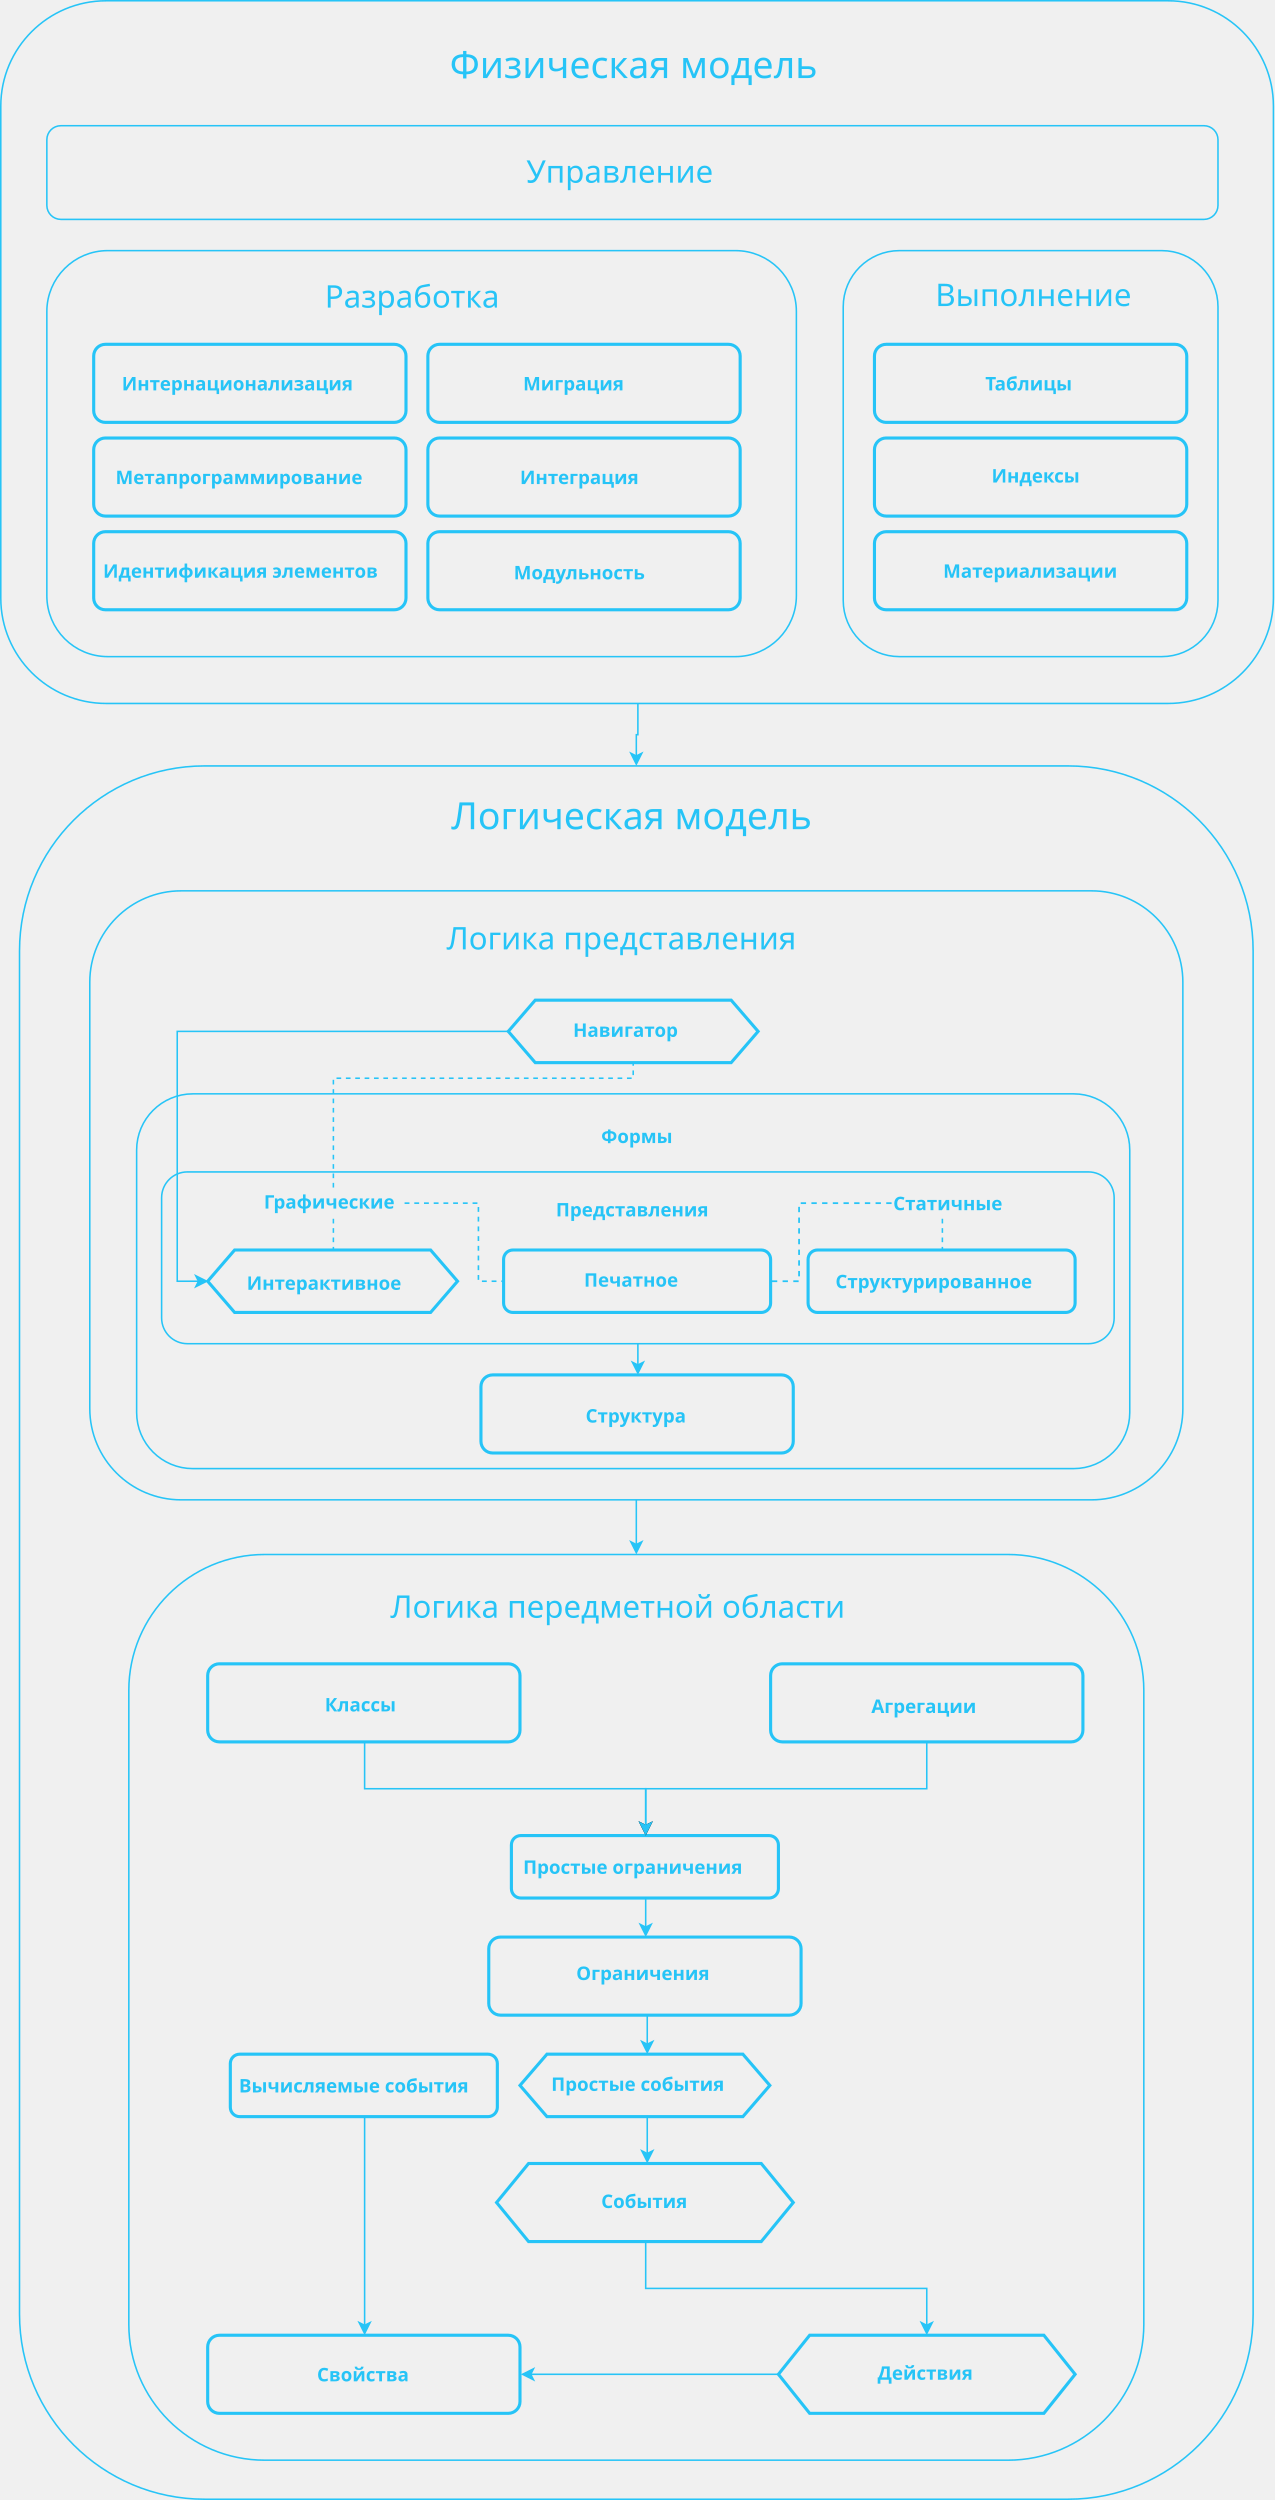
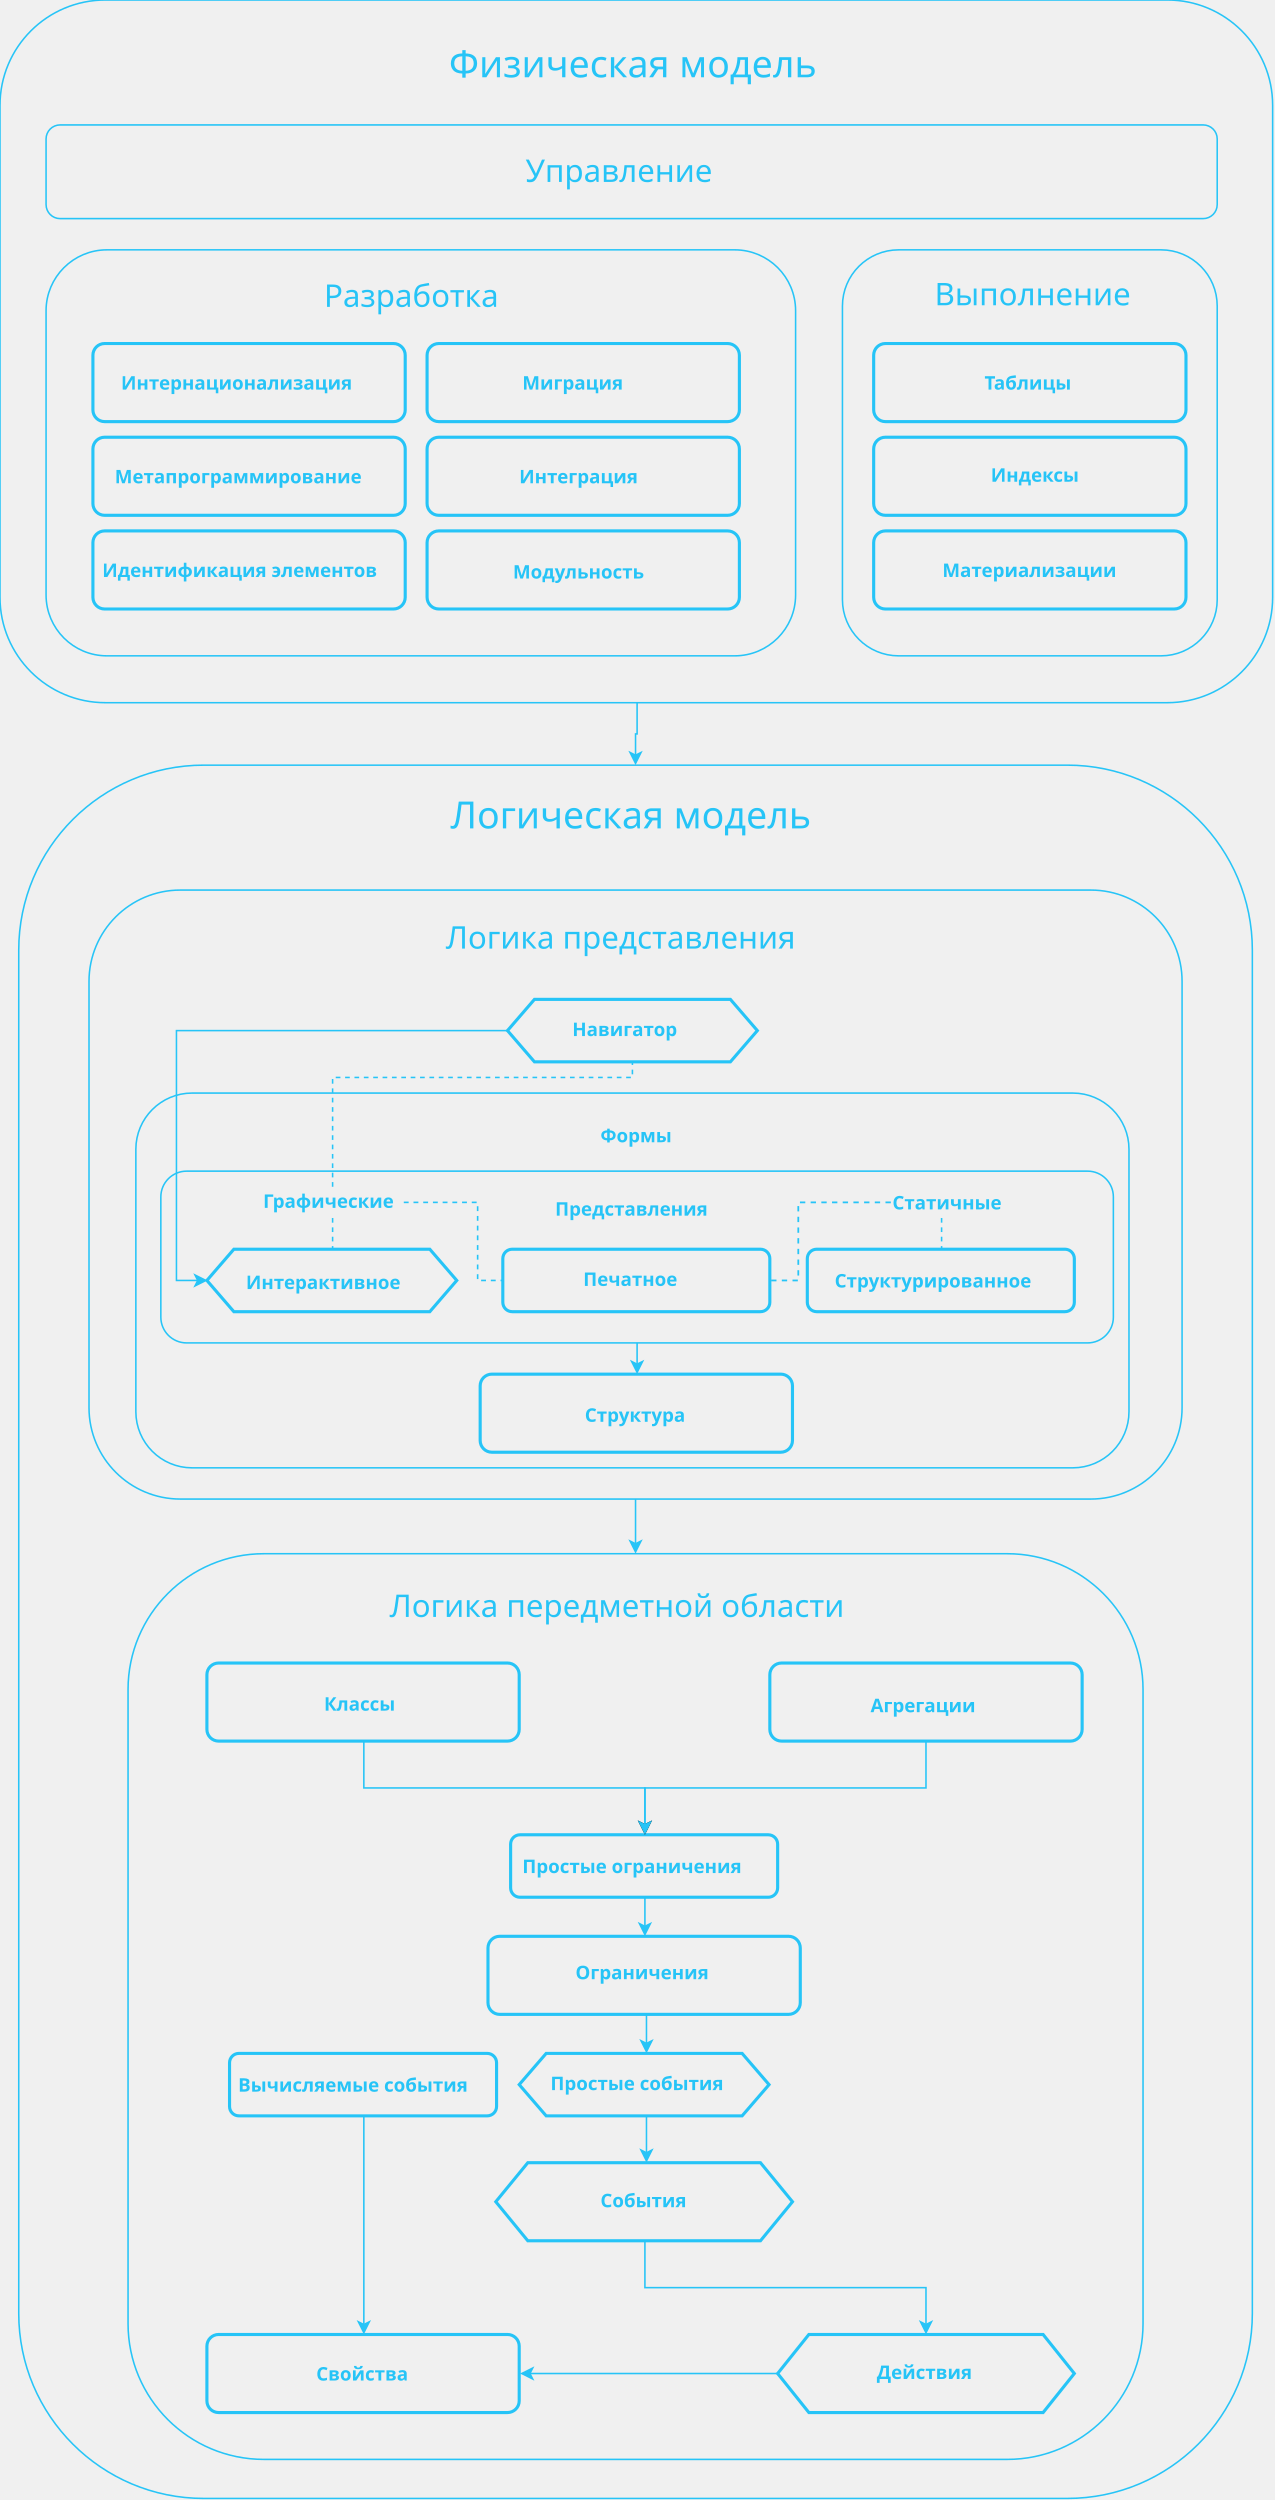
- <svg xmlns="http://www.w3.org/2000/svg" xmlns:xlink="http://www.w3.org/1999/xlink" version="1.1" width="816px" height="1601px" viewBox="-0.5 -0.5 816 1601" content="&lt;mxfile modified=&quot;2019-04-02T08:02:27.128Z&quot; host=&quot;www.draw.io&quot; agent=&quot;Mozilla/5.0 (Windows NT 6.1; Win64; x64) AppleWebKit/537.36 (KHTML, like Gecko) Chrome/73.0.368.86 Safari/537.36&quot; version=&quot;10.6.0&quot; etag=&quot;FdsoWs3k3fHUezWZNw-q&quot; type=&quot;google&quot;&gt;&lt;diagram id=&quot;5f2ae4af-fbd3-b9dc-90e3-8405dd81448f&quot; name=&quot;Page-1&quot;&gt;7V1bc6M4Fv41fkyXrlwe7Tjp2aqZqtnqqpnupy3aJg47xGQx6aT7168EAgtdMHYAOYnzQPDhJo4+fTo65yDN8PXDy+c8erz/I1vH6QyB9csML2cIUc9nWy74WQlgCL1KssmTtZDtBV+SX7EQAiF9StbxrnVikWVpkTy2hatsu41XRUsW5Xn23D7tLkvbT32MNrEm+LKKUl36d7Iu7itpgPy9/Lc42dzXT4ZeWB15iOqTxZvs7qN19iyJ8M0MX+dZVlR7Dy/XccqVV+uluu7WcrQpWB5viz4XYB8jEJLvdz4KKIjCK0qrW/yI0ifxtqKkxc/69fPsabuO+R3gDC+e75Mi/vIYrfjRZ1bhTHZfPKTi8F22LUQNYv5bL6Eo9I84L+IXSSRK/DnOHuIi/8lOEUcDT2hP4AfXv5/3leGHQnbfqogaQZFAwKa5+V5JbEfoqa/OAk1F8ZoBRvzM8uI+22TbKL3ZSxd7JYK2wuKXpPjKxZ+o+PWtPrJlJZUO8Z/fxA3+GxfFT6Hn6KnImGj/3N+z7FGvDkS6qmOXPeWr2PLGkIhWF+WbuDgAJa6LzmrN4zQqkh/txjVoDdXlPWtUk6CF6iuIdVgHkOqwJnQMVMPzVxnEgf+JtrlA1xkiBipA3hg6Q+evs8DvoTISTKYybFCZl7JHLiL+/Dy+K6Xe/554n8iUU/BOfs4fiG7X2erpgemC0Ue2/ZTu7p52fCfLN+wg74Z37P+PJH7m+5+iFT9thssj/+IFQj4CAHv727O9TfmfkWoY8O2ClFtabpczVi0BKveDcp/U+2w7L7eglHvSOayklXBZChfSDa8tN78pt40q2FtETdFURB3AUBtwjcHBO41V9pCsxP6uyLN/GnMGcfAlaXqdpVlePgbflX8ClLfRQ5Jy/PwV5+toG/HqSpMNU+5yxeojztvghaj+LYoNmydKTwDl3zAwD4EK88Z6lKkBGHA+CpuaOqDJYO4FAQwCC8qvJcCREoK4hinbv66hWZ3DJLCGaXn0AtBT+y6I4Fkh1GT4T4ZQiCHweT/dAVEq8SMot7elBEgAxpIESAx7LdExaDHs/sylROX0AuzhmBdSl7j2nBoYYRAQgsJOC0Pu+KkJxro9cQHnYKzrFp2+S3RiEoYeGz4eg84Gl0sTOhtiXUrEupCO+hdMj0+4oUtEBy4RHYSEegdM3eBCsRNTrFM8hk4ZllJWmrAbkMDCsMExHFpuL6A9FbTkzPwF9cPdOQx8/5BZoDjH5pJ7YHGB4oBQdGuiQlMkYFooWizUuTx8h22erLjxAsWBoei0K4em+MpkSCQ4hIBahvJz2efka14oKDlQUStY0AecrLqKNh7b1b7NtrGCNSHS8MQrP1lF6VwceEjW6zIebWoA7Ri1BbJyRHmoEQ1WYWcgwCbq34pRjQI7pzEqToChzTOKBMUJb2gz/F5IfTSV9o/xbn401EFCwGHYQUymgh3VquQ1aSUDJI/YU1Os6u9MI8HiDTvTSOrcsOHSSMSlf2YJK+y++hGlSvUHiLbvUr2NuFCp2qYkJ9a2yU+tVL/r3IGwThWo9eNRrX141GQNBKM0EH/QBmIFd+/m0dHErNrvxD6GU2Hf09ziGPQDv34zAkLlVmrmSPXS2q3meR79lE575CfsuoutPElQir1spPsKtlOVYriG7dQhyq0HCi02K5RioJXdELZD/FKE9P0OogbgxUA1HBjkdWqccKBkcnqqVLldz3kuNFdUGu12XP9GgwG2uKxhx6+iumqmrI6caAj0IcO6IR0kQ0nlxs5IyF7LmVijuVCpy96MiUGgA6gfZw5BUU02+htIYD4NYMhhRwoDOl1NOvXVYYqDkNrGqrYMnaXksvNNI1Z7PK6Sfc8vPZIWhPO0Lgk6DWjUPVBnl3Q66Yxqo3dTC+7Rdw3PP6dXhFNvFoEepMSWD6Uk9CnZpnXiNOrO+HsFn1zYQ1CFr3AHILo5C32ocwcZhTvIu7dPennC+hrAE5CI02zh0s4gtqSKhiya9h/UVNKktd+2v8FQyKU5+aYO3jQ3RBej5PRhcmizjN2wijcNq4xqmkwxoGlXGurpFO81NkJ0wrGRKdf2XVigQR8LFE8EGBAqbhEw5fjXqbMVAQw9ZOuX5lJkFkjG7SVjanD3a4hdel9R+N7N1ToOODHjnP6RsdNsynLMawvChEAbxjbfAH3ALN9VlqbR4y75Xkp4GTY8ONEqz1jZbliJDbplkTom4jBuiGXISuiqhbzyrnZlbbLHAogeXyp0m3AupwrbwozHOGcYaB/57n38Em144RePcZ4wvXOc1dI/axHHWu82AdQ2IWNQbx8mPOotZ5NH64TViJo+daBBWBpWpXXG/BBQ5GFIfTYi9rEXkMEag9c240wRTWiaZWec1mByH0/bGmxJyGO6Ci4gFyBv4I044P2BQA49NeVrPyJ1A3OnzvnKr2abDqW/c35k/9mlUYzbKPRsFqOjzpR/PYqjDjufPIX4x1lCrAo6LKFFO3wF1PmDkD67BZW+ttJnw1hKNwzb4TH5qxigWV39xhIfLhEcBO2BQGCA/3SfH2BTrEWpIueZwaDNGITouQa+aeik5UwNo7I3kUytfGvg6yrz6hdpgWwckh00mfqY6SgNjfo0n5e1Urp9WX2851i49CYItyieTJVSRnSeY5Pz/NxaDW1Ts4cMrQYaiGacqV9rXDiaNYv6GPC5hb3ogau+2u5ybqTuknX8PcrtY9bGcgfSpG9zSd7OrHm/TschTGbt0yHf6SfbxKm/u4Slj+3DyMZ8lWey0E3Z9zwJ2xCgqw2GmgoNBsR02RTEqbu6nGeNYsuUFUfTXZ+JAi9I7e9LVowax0h16kquyNEWDOyecg20Qds4Dk6lzosjbTaiI01PSzDifjI3GsFDjvD2A7GZ9nnYuMkHpM/iA3UjP4PkA+LcfenZbDF5lkaZULBml90IGrrQimtaYXYfbrEKNXzXMyGrOM0EF/Pr2mYwNbrQFR+4jH55av7jPxc5fz/5sF+YKZ4YQ7aMMXA6ipOcOJ3muYwR2T5qek245wNjdeCYDsTtfBZiWDTKvFLMKHCdaOqSdbS7b4aU/TPUm5kBRJ0zyW3C3+4VfnYS9jHbzuc7STLsql4dsym8uUoCQ1dSeenRs79gqgyviLLY3cELQqBAZOC5X4jT8IBwiuHXxAeUYYD8Ve2ynffzpjqdQS0hArSBvmFNLWjy/o/SudQhhWE7l3pfmgWmwwVwRpxG0RviNHgsp2kXjM1pdQB22kSBFp5c4oScB06AMvqi3gGcIIq7LhgBJ07d7HvHAE7WVzNEGTAQDW/5HtNcOSFhJeN9l9gjzVHY7KHm6P6KvWxhuMuy2Quau+yfS5qjN4ayXDeyxdWGL56crCyjSn39CqL10FRKxZ1LI88P3VsDeGa9tSnlWyVYjfCkWmlT40mZU9PRZ1+3/DRzuKk5eMGpM7iFgXIj1dc6YtoWdR9fsE0wSVqxg6U02cbbIiAX/lRqyrmfzJ9KnftTbckcZn9qR58HpEV4m/T5Zr3Txodar3f6PpDZZ4n3Y8AJ1QkqsWklCC+cCp5O180r4WlbCEJeEdq/wHMaeKJQgedVY8DJ+KzHrkPjM82+/Y6+XuH889/Zxv/3X/+Jf/2aaDF4TUsGXVoVpy8Gf2XIW/VNFtgQi8Eb1eZ2sQ1AKSWe5RPIOdYidQcjcm9wuNU7Ivcq7PGPClXwmQZiA623wX7mGa/RvdnNx9d/ZOuYn/F/&lt;/diagram&gt;&lt;/mxfile&gt;" style="background-color: ;" id="svg334">
+ <svg xmlns="http://www.w3.org/2000/svg" xmlns:xlink="http://www.w3.org/1999/xlink" version="1.1" viewBox="0 0 816 1601" content="&lt;mxfile modified=&quot;2019-04-02T08:02:27.128Z&quot; host=&quot;www.draw.io&quot; agent=&quot;Mozilla/5.0 (Windows NT 6.1; Win64; x64) AppleWebKit/537.36 (KHTML, like Gecko) Chrome/73.0.368.86 Safari/537.36&quot; version=&quot;10.6.0&quot; etag=&quot;FdsoWs3k3fHUezWZNw-q&quot; type=&quot;google&quot;&gt;&lt;diagram id=&quot;5f2ae4af-fbd3-b9dc-90e3-8405dd81448f&quot; name=&quot;Page-1&quot;&gt;7V1bc6M4Fv41fkyXrlwe7Tjp2aqZqtnqqpnupy3aJg47xGQx6aT7168EAgtdMHYAOYnzQPDhJo4+fTo65yDN8PXDy+c8erz/I1vH6QyB9csML2cIUc9nWy74WQlgCL1KssmTtZDtBV+SX7EQAiF9StbxrnVikWVpkTy2hatsu41XRUsW5Xn23D7tLkvbT32MNrEm+LKKUl36d7Iu7itpgPy9/Lc42dzXT4ZeWB15iOqTxZvs7qN19iyJ8M0MX+dZVlR7Dy/XccqVV+uluu7WcrQpWB5viz4XYB8jEJLvdz4KKIjCK0qrW/yI0ifxtqKkxc/69fPsabuO+R3gDC+e75Mi/vIYrfjRZ1bhTHZfPKTi8F22LUQNYv5bL6Eo9I84L+IXSSRK/DnOHuIi/8lOEUcDT2hP4AfXv5/3leGHQnbfqogaQZFAwKa5+V5JbEfoqa/OAk1F8ZoBRvzM8uI+22TbKL3ZSxd7JYK2wuKXpPjKxZ+o+PWtPrJlJZUO8Z/fxA3+GxfFT6Hn6KnImGj/3N+z7FGvDkS6qmOXPeWr2PLGkIhWF+WbuDgAJa6LzmrN4zQqkh/txjVoDdXlPWtUk6CF6iuIdVgHkOqwJnQMVMPzVxnEgf+JtrlA1xkiBipA3hg6Q+evs8DvoTISTKYybFCZl7JHLiL+/Dy+K6Xe/554n8iUU/BOfs4fiG7X2erpgemC0Ue2/ZTu7p52fCfLN+wg74Z37P+PJH7m+5+iFT9thssj/+IFQj4CAHv727O9TfmfkWoY8O2ClFtabpczVi0BKveDcp/U+2w7L7eglHvSOayklXBZChfSDa8tN78pt40q2FtETdFURB3AUBtwjcHBO41V9pCsxP6uyLN/GnMGcfAlaXqdpVlePgbflX8ClLfRQ5Jy/PwV5+toG/HqSpMNU+5yxeojztvghaj+LYoNmydKTwDl3zAwD4EK88Z6lKkBGHA+CpuaOqDJYO4FAQwCC8qvJcCREoK4hinbv66hWZ3DJLCGaXn0AtBT+y6I4Fkh1GT4T4ZQiCHweT/dAVEq8SMot7elBEgAxpIESAx7LdExaDHs/sylROX0AuzhmBdSl7j2nBoYYRAQgsJOC0Pu+KkJxro9cQHnYKzrFp2+S3RiEoYeGz4eg84Gl0sTOhtiXUrEupCO+hdMj0+4oUtEBy4RHYSEegdM3eBCsRNTrFM8hk4ZllJWmrAbkMDCsMExHFpuL6A9FbTkzPwF9cPdOQx8/5BZoDjH5pJ7YHGB4oBQdGuiQlMkYFooWizUuTx8h22erLjxAsWBoei0K4em+MpkSCQ4hIBahvJz2efka14oKDlQUStY0AecrLqKNh7b1b7NtrGCNSHS8MQrP1lF6VwceEjW6zIebWoA7Ri1BbJyRHmoEQ1WYWcgwCbq34pRjQI7pzEqToChzTOKBMUJb2gz/F5IfTSV9o/xbn401EFCwGHYQUymgh3VquQ1aSUDJI/YU1Os6u9MI8HiDTvTSOrcsOHSSMSlf2YJK+y++hGlSvUHiLbvUr2NuFCp2qYkJ9a2yU+tVL/r3IGwThWo9eNRrX141GQNBKM0EH/QBmIFd+/m0dHErNrvxD6GU2Hf09ziGPQDv34zAkLlVmrmSPXS2q3meR79lE575CfsuoutPElQir1spPsKtlOVYriG7dQhyq0HCi02K5RioJXdELZD/FKE9P0OogbgxUA1HBjkdWqccKBkcnqqVLldz3kuNFdUGu12XP9GgwG2uKxhx6+iumqmrI6caAj0IcO6IR0kQ0nlxs5IyF7LmVijuVCpy96MiUGgA6gfZw5BUU02+htIYD4NYMhhRwoDOl1NOvXVYYqDkNrGqrYMnaXksvNNI1Z7PK6Sfc8vPZIWhPO0Lgk6DWjUPVBnl3Q66Yxqo3dTC+7Rdw3PP6dXhFNvFoEepMSWD6Uk9CnZpnXiNOrO+HsFn1zYQ1CFr3AHILo5C32ocwcZhTvIu7dPennC+hrAE5CI02zh0s4gtqSKhiya9h/UVNKktd+2v8FQyKU5+aYO3jQ3RBej5PRhcmizjN2wijcNq4xqmkwxoGlXGurpFO81NkJ0wrGRKdf2XVigQR8LFE8EGBAqbhEw5fjXqbMVAQw9ZOuX5lJkFkjG7SVjanD3a4hdel9R+N7N1ToOODHjnP6RsdNsynLMawvChEAbxjbfAH3ALN9VlqbR4y75Xkp4GTY8ONEqz1jZbliJDbplkTom4jBuiGXISuiqhbzyrnZlbbLHAogeXyp0m3AupwrbwozHOGcYaB/57n38Em144RePcZ4wvXOc1dI/axHHWu82AdQ2IWNQbx8mPOotZ5NH64TViJo+daBBWBpWpXXG/BBQ5GFIfTYi9rEXkMEag9c240wRTWiaZWec1mByH0/bGmxJyGO6Ci4gFyBv4I044P2BQA49NeVrPyJ1A3OnzvnKr2abDqW/c35k/9mlUYzbKPRsFqOjzpR/PYqjDjufPIX4x1lCrAo6LKFFO3wF1PmDkD67BZW+ttJnw1hKNwzb4TH5qxigWV39xhIfLhEcBO2BQGCA/3SfH2BTrEWpIueZwaDNGITouQa+aeik5UwNo7I3kUytfGvg6yrz6hdpgWwckh00mfqY6SgNjfo0n5e1Urp9WX2851i49CYItyieTJVSRnSeY5Pz/NxaDW1Ts4cMrQYaiGacqV9rXDiaNYv6GPC5hb3ogau+2u5ybqTuknX8PcrtY9bGcgfSpG9zSd7OrHm/TschTGbt0yHf6SfbxKm/u4Slj+3DyMZ8lWey0E3Z9zwJ2xCgqw2GmgoNBsR02RTEqbu6nGeNYsuUFUfTXZ+JAi9I7e9LVowax0h16kquyNEWDOyecg20Qds4Dk6lzosjbTaiI01PSzDifjI3GsFDjvD2A7GZ9nnYuMkHpM/iA3UjP4PkA+LcfenZbDF5lkaZULBml90IGrrQimtaYXYfbrEKNXzXMyGrOM0EF/Pr2mYwNbrQFR+4jH55av7jPxc5fz/5sF+YKZ4YQ7aMMXA6ipOcOJ3muYwR2T5qek245wNjdeCYDsTtfBZiWDTKvFLMKHCdaOqSdbS7b4aU/TPUm5kBRJ0zyW3C3+4VfnYS9jHbzuc7STLsql4dsym8uUoCQ1dSeenRs79gqgyviLLY3cELQqBAZOC5X4jT8IBwiuHXxAeUYYD8Ve2ynffzpjqdQS0hArSBvmFNLWjy/o/SudQhhWE7l3pfmgWmwwVwRpxG0RviNHgsp2kXjM1pdQB22kSBFp5c4oScB06AMvqi3gGcIIq7LhgBJ07d7HvHAE7WVzNEGTAQDW/5HtNcOSFhJeN9l9gjzVHY7KHm6P6KvWxhuMuy2Quau+yfS5qjN4ayXDeyxdWGL56crCyjSn39CqL10FRKxZ1LI88P3VsDeGa9tSnlWyVYjfCkWmlT40mZU9PRZ1+3/DRzuKk5eMGpM7iFgXIj1dc6YtoWdR9fsE0wSVqxg6U02cbbIiAX/lRqyrmfzJ9KnftTbckcZn9qR58HpEV4m/T5Zr3Txodar3f6PpDZZ4n3Y8AJ1QkqsWklCC+cCp5O180r4WlbCEJeEdq/wHMaeKJQgedVY8DJ+KzHrkPjM82+/Y6+XuH889/Zxv/3X/+Jf/2aaDF4TUsGXVoVpy8Gf2XIW/VNFtgQi8Eb1eZ2sQ1AKSWe5RPIOdYidQcjcm9wuNU7Ivcq7PGPClXwmQZiA623wX7mGa/RvdnNx9d/ZOuYn/F/&lt;/diagram&gt;&lt;/mxfile&gt;" style="background-color: ;" id="svg334">
  <style type="text/css" id="style2">
    a {
      text-decoration:none;
    }
  </style>
  <defs id="defs4" />
  <g id="g332">
    <rect x="12" y="490" width="790" height="1110" rx="118.5" ry="118.5" fill="#ffffff" stroke="#000000" pointer-events="none" id="rect6" style="stroke:#26c4f7;stroke-opacity:1;fill:none" />
    <path d="m 408,450 v 20 h -1 v 13.63" fill="none" stroke="#000000" stroke-miterlimit="10" pointer-events="none" id="path8" style="stroke:#26c4f7;stroke-opacity:1" />
    <path d="m 407,488.88 -3.5,-7 3.5,1.75 3.5,-1.75 z" fill="#000000" stroke="#000000" stroke-miterlimit="10" pointer-events="none" id="path10" style="stroke:#26c4f7;stroke-opacity:1;fill:#26c4f7;fill-opacity:1" />
    <rect x="0" y="0" width="815" height="450" rx="67.5" ry="67.5" fill="#ffffff" stroke="#000000" pointer-events="none" id="rect12" style="stroke:#26c4f7;stroke-opacity:1;fill:#ffffff;fill-opacity:0" />
    <rect x="539.5" y="160" width="240" height="260" rx="36" ry="36" fill="#ffffff" stroke="#000000" pointer-events="none" id="rect14" style="stroke:#26c4f7;stroke-opacity:1;fill:#ffffff;fill-opacity:0" />
    <rect x="29.5" y="160" width="480" height="260" rx="39" ry="39" fill="#ffffff" stroke="#000000" pointer-events="none" id="rect16" style="stroke:#26c4f7;stroke-opacity:1;fill:none" />
    <rect x="59.5" y="340" width="200" height="50" rx="7.5" ry="7.5" fill="#ffffff" stroke="#000000" stroke-width="2" pointer-events="none" id="rect18" style="stroke:#26c4f7;stroke-opacity:1;fill:none" />
    <rect x="273.5" y="340" width="200" height="50" rx="7.5" ry="7.5" fill="#ffffff" stroke="#000000" stroke-width="2" pointer-events="none" id="rect26" style="fill:none;stroke:#26c4f7;stroke-opacity:1" />
    <rect x="59.5" y="280" width="200" height="50" rx="7.5" ry="7.5" fill="#ffffff" stroke="#000000" stroke-width="2" pointer-events="none" id="rect34" style="stroke:#26c4f7;stroke-opacity:1;fill:none" />
    <rect x="273.5" y="280" width="200" height="50" rx="7.5" ry="7.5" fill="#ffffff" stroke="#000000" stroke-width="2" pointer-events="none" id="rect42" style="fill:none;stroke:#26c4f7;stroke-opacity:1" />
    <rect x="59.5" y="220" width="200" height="50" rx="7.5" ry="7.5" fill="#ffffff" stroke="#000000" stroke-width="2" pointer-events="none" id="rect50" style="fill:none;stroke:#26c4f7;stroke-opacity:1" />
    <rect x="273.5" y="220" width="200" height="50" rx="7.5" ry="7.5" fill="#ffffff" stroke="#000000" stroke-width="2" pointer-events="none" id="rect58" style="stroke:#26c4f7;stroke-opacity:1;fill:none" />
    <rect x="559.5" y="340" width="200" height="50" rx="7.5" ry="7.5" fill="#ffffff" stroke="#000000" stroke-width="2" pointer-events="none" id="rect66" style="stroke:#26c4f7;stroke-opacity:1;fill:none" />
    <rect x="559.5" y="280" width="200" height="50" rx="7.5" ry="7.5" fill="#ffffff" stroke="#000000" stroke-width="2" pointer-events="none" id="rect74" style="stroke:#26c4f7;stroke-opacity:1;fill:none" />
    <rect x="559.5" y="220" width="200" height="50" rx="7.5" ry="7.5" fill="#ffffff" stroke="#000000" stroke-width="2" pointer-events="none" id="rect82" style="stroke:#26c4f7;stroke-opacity:1;fill:none" />
    <path d="m 407,960 v 28.63" fill="none" stroke="#000000" stroke-miterlimit="10" pointer-events="none" id="path102" style="stroke:#26c4f7;stroke-opacity:1" />
    <path d="m 407,993.88 -3.5,-7 3.5,1.75 3.5,-1.75 z" fill="#000000" stroke="#000000" stroke-miterlimit="10" pointer-events="none" id="path104" style="stroke:#26c4f7;stroke-opacity:1;fill:#26c4f7;fill-opacity:1" />
    <rect x="82" y="995" width="650" height="580" rx="87" ry="87" fill="#ffffff" stroke="#000000" pointer-events="none" id="rect106" style="fill:none;stroke:#26c4f7;stroke-opacity:1" />
    <path d="m 414,1435 h -1 v 30 h 180 v 23.63" fill="none" stroke="#000000" stroke-miterlimit="10" pointer-events="none" id="path108" style="stroke:#26c4f7;stroke-opacity:1" />
    <path d="m 593,1493.88 -3.5,-7 3.5,1.75 3.5,-1.75 z" fill="#000000" stroke="#000000" stroke-miterlimit="10" pointer-events="none" id="path110" style="stroke:#26c4f7;stroke-opacity:1;fill:#26c4f7;fill-opacity:1" />
    <rect x="132.5" y="1495" width="200" height="50" rx="7.5" ry="7.5" fill="#ffffff" stroke="#000000" stroke-width="2" pointer-events="none" id="rect112" style="fill:none;stroke:#26c4f7;stroke-opacity:1" />
    <path d="M 498,1520 H 339.37" fill="none" stroke="#000000" stroke-miterlimit="10" pointer-events="none" id="path120" style="stroke:#26c4f7;stroke-opacity:1" />
    <path d="m 334.12,1520 7,-3.5 -1.75,3.5 1.75,3.5 z" fill="#000000" stroke="#000000" stroke-miterlimit="10" pointer-events="none" id="path122" style="fill:#26c4f7;fill-opacity:1;stroke:#26c4f7;stroke-opacity:1" />
    <path d="m 413,1290 h 1 v 18.63" fill="none" stroke="#000000" stroke-miterlimit="10" pointer-events="none" id="path124" style="stroke:#26c4f7;stroke-opacity:1" />
    <path d="m 414,1313.88 -3.5,-7 3.5,1.75 3.5,-1.75 z" fill="#000000" stroke="#000000" stroke-miterlimit="10" pointer-events="none" id="path126" style="stroke:#26c4f7;stroke-opacity:1;fill:#26c4f7;fill-opacity:1" />
    <rect x="312.5" y="1240" width="200" height="50" rx="7.5" ry="7.5" fill="#ffffff" stroke="#000000" stroke-width="2" pointer-events="none" id="rect128" style="fill:none;stroke:#26c4f7;stroke-opacity:1" />
    <path d="m 413,1215 v 20 -1.37" fill="none" stroke="#000000" stroke-miterlimit="10" pointer-events="none" id="path136" style="stroke:#26c4f7;stroke-opacity:1" />
    <path d="m 413,1238.88 -3.5,-7 3.5,1.75 3.5,-1.75 z" fill="#000000" stroke="#000000" stroke-miterlimit="10" pointer-events="none" id="path138" style="fill:#26c4f7;fill-opacity:1;stroke:#26c4f7;stroke-opacity:1" />
    <rect x="327" y="1175" width="171" height="40" rx="6" ry="6" fill="#ffffff" stroke="#000000" stroke-width="2" pointer-events="none" id="rect140" style="stroke:#26c4f7;stroke-opacity:1;fill:none" />
    <path d="m 233,1355 v 133.63" fill="none" stroke="#000000" stroke-miterlimit="10" pointer-events="none" id="path148" style="stroke:#26c4f7;stroke-opacity:1" />
    <path d="m 233,1493.88 -3.5,-7 3.5,1.75 3.5,-1.75 z" fill="#000000" stroke="#000000" stroke-miterlimit="10" pointer-events="none" id="path150" style="stroke:#26c4f7;stroke-opacity:1;fill:#26c4f7;fill-opacity:1" />
    <rect x="147" y="1315" width="171" height="40" rx="6" ry="6" fill="#ffffff" stroke="#000000" stroke-width="2" pointer-events="none" id="rect152" style="fill:none;stroke:#26c4f7;stroke-opacity:1" />
    <path d="m 413,1355 h 1 v 23.63" fill="none" stroke="#000000" stroke-miterlimit="10" pointer-events="none" id="path160" style="fill:none;fill-opacity:1;stroke:#26c4f7;stroke-opacity:1" />
    <path d="m 414,1383.88 -3.5,-7 3.5,1.75 3.5,-1.75 z" fill="#000000" stroke="#000000" stroke-miterlimit="10" pointer-events="none" id="path162" style="stroke:#26c4f7;stroke-opacity:1;fill:#26c4f7;fill-opacity:1" />
    <path d="m 233,1115 v 30 h 180 v 23.63" fill="none" stroke="#000000" stroke-miterlimit="10" pointer-events="none" id="path164" style="stroke:#26c4f7;stroke-opacity:1" />
    <path d="m 413,1173.88 -3.5,-7 3.5,1.75 3.5,-1.75 z" fill="#000000" stroke="#000000" stroke-miterlimit="10" pointer-events="none" id="path166" />
    <rect x="132.5" y="1065" width="200" height="50" rx="7.5" ry="7.5" fill="#ffffff" stroke="#000000" stroke-width="2" pointer-events="none" id="rect168" style="stroke:#26c4f7;stroke-opacity:1;fill:none" />
    <path d="m 593,1115 v 30 H 413 v 23.63" fill="none" stroke="#000000" stroke-miterlimit="10" pointer-events="none" id="path176" style="stroke:#26c4f7;stroke-opacity:1" />
    <path d="m 413,1173.88 -3.5,-7 3.5,1.75 3.5,-1.75 z" fill="#000000" stroke="#000000" stroke-miterlimit="10" pointer-events="none" id="path178" style="stroke:#26c4f7;stroke-opacity:1;fill:#26c4f7;fill-opacity:1" />
    <rect x="493" y="1065" width="200" height="50" rx="7.5" ry="7.5" fill="#ffffff" stroke="#000000" stroke-width="2" pointer-events="none" id="rect180" style="fill:none;stroke:#26c4f7;stroke-opacity:1" />
    <path d="m 518,1495 h 150 l 20,25 -20,25 H 518 l -20,-25 z" fill="#ffffff" stroke="#000000" stroke-width="2" stroke-miterlimit="10" pointer-events="none" id="path188" style="stroke:#26c4f7;stroke-opacity:1;fill:none" />
    <path d="m 338,1385 h 149 l 20.5,25 -20.5,25 H 338 l -20.5,-25 z" fill="#ffffff" stroke="#000000" stroke-width="2" stroke-miterlimit="10" pointer-events="none" id="path196" style="stroke:#26c4f7;stroke-opacity:1;fill:none" />
    <path d="m 349.76,1315 h 125.48 l 17.26,20 -17.26,20 H 349.76 l -17.26,-20 z" fill="#ffffff" stroke="#000000" stroke-width="2" stroke-miterlimit="10" pointer-events="none" id="path204" style="stroke:#26c4f7;stroke-opacity:1;fill:none" />
    <rect x="57" y="570" width="700" height="390" rx="58.5" ry="58.5" fill="#ffffff" stroke="#000000" pointer-events="none" id="rect218" style="stroke:#26c4f7;stroke-opacity:1;fill:none" />
    <rect x="87" y="700" width="636" height="240" rx="36" ry="36" fill="#ffffff" stroke="#000000" pointer-events="none" id="rect220" style="fill:none;stroke:#26c4f7;stroke-opacity:1" />
    <path d="m 408,860 v 13.63" fill="none" stroke="#000000" stroke-miterlimit="10" pointer-events="none" id="path222" style="stroke:#26c4f7;stroke-opacity:1" />
    <path d="m 408,878.88 -3.5,-7 3.5,1.75 3.5,-1.75 z" fill="#000000" stroke="#000000" stroke-miterlimit="10" pointer-events="none" id="path224" style="stroke:#26c4f7;stroke-opacity:1;fill:#26c4f7;fill-opacity:1" />
    <rect x="103" y="750" width="610" height="110" rx="16.5" ry="16.5" fill="#ffffff" stroke="#000000" pointer-events="none" id="rect226" style="stroke:#26c4f7;stroke-opacity:1;fill:none" />
    <rect x="307.5" y="880" width="200" height="50" rx="7.5" ry="7.5" fill="#ffffff" stroke="#000000" stroke-width="2" pointer-events="none" id="rect228" style="stroke:#26c4f7;stroke-opacity:1;fill:none" />
    <rect x="322" y="800" width="171" height="40" rx="6" ry="6" fill="#ffffff" stroke="#000000" stroke-width="2" pointer-events="none" id="rect236" style="stroke:#26c4f7;stroke-opacity:1;fill:none" />
    <rect x="517" y="800" width="171" height="40" rx="6" ry="6" fill="#ffffff" stroke="#000000" stroke-width="2" pointer-events="none" id="rect244" style="fill:none;stroke:#26c4f7;stroke-opacity:1" />
    <path d="m 149.76,800 h 125.48 l 17.26,20 -17.26,20 H 149.76 L 132.5,820 Z" fill="#ffffff" stroke="#000000" stroke-width="2" stroke-miterlimit="10" pointer-events="none" id="path252" style="fill:none;stroke:#26c4f7;stroke-opacity:1" />
    <path d="M 325,660 H 113 v 160 h 13.63" fill="none" stroke="#000000" stroke-miterlimit="10" pointer-events="none" id="path260" style="stroke:#26c4f7;stroke-opacity:1" />
    <path d="m 131.88,820 -7,3.5 1.75,-3.5 -1.75,-3.5 z" fill="#000000" stroke="#000000" stroke-miterlimit="10" pointer-events="none" id="path262" style="stroke:#26c4f7;stroke-opacity:1;fill:#26c4f7;fill-opacity:1" />
    <path d="M 342.26,640 H 467.74 L 485,660 467.74,680 H 342.26 L 325,660 Z" fill="#ffffff" stroke="#000000" stroke-width="2" stroke-miterlimit="10" pointer-events="none" id="path264" style="stroke:#26c4f7;stroke-opacity:1;fill:none" />
    <path d="m 603,780 v 20 0" fill="none" stroke="#000000" stroke-miterlimit="10" stroke-dasharray="3, 3" pointer-events="none" id="path284" style="stroke:#26c4f7;stroke-opacity:1" />
    <path d="m 570.479,770 h -59.249 v 50 H 493" fill="none" stroke="#000000" stroke-miterlimit="10" stroke-dasharray="3.423, 3.423" pointer-events="none" id="path286" style="stroke:#26c4f7;stroke-width:1.141;stroke-opacity:1" />
    <path d="m 258.589,770 h 47.29 v 50 H 322" fill="none" stroke="#000000" stroke-miterlimit="10" stroke-dasharray="3.11, 3.11" pointer-events="none" id="path294" style="stroke:#26c4f7;stroke-width:1.037;stroke-opacity:1" />
    <path d="M 213,760 V 690 H 405 V 680" fill="none" stroke="#000000" stroke-miterlimit="10" stroke-dasharray="3, 3" pointer-events="none" id="path296" style="stroke:#26c4f7;stroke-opacity:1" />
    <path d="m 213,780 v 20" fill="none" stroke="#000000" stroke-miterlimit="10" stroke-dasharray="3, 3" pointer-events="none" id="path304" style="stroke:#26c4f7;stroke-opacity:1" />
    <rect x="29.5" y="80" width="750" height="60" rx="9" ry="9" fill="#ffffff" stroke="#000000" pointer-events="none" id="rect324" style="stroke:#26c4f7;stroke-opacity:1;fill:#ffffff;fill-opacity:0" />
-     <a xlink:href="Physical_model" transform="translate(-15,-2)" style="text-decoration:none;text-decoration-line:none" id="a344">
+     <a xlink:href="Physical_model" id="a344" style="text-decoration:none;text-decoration-line:none" transform="translate(-15,-2)">
      <text xml:space="preserve" style="font-size:24px;line-height:1.25;font-family:sans-serif" x="302.5" y="51.5" id="text342">
        <tspan id="tspan340" x="302.5" y="51.5" style="fill:#26c4f7;fill-opacity:1">Физическая модель</tspan>
      </text>
    </a>
    <text xml:space="preserve" style="font-size:24px;line-height:1.25;font-family:sans-serif" x="344.5" y="109.5" id="text350">
      <tspan id="tspan348" x="344.5" y="109.5" />
    </text>
-     <a xlink:href="Management" style="text-decoration:none;text-decoration-line:none" transform="translate(30,10)" id="a356">
+     <a xlink:href="Management" id="a356" transform="translate(30,10)" style="text-decoration:none;text-decoration-line:none">
      <text xml:space="preserve" style="font-size:20px;line-height:1.25;font-family:sans-serif" x="306.5" y="106.5" id="text354">
        <tspan id="tspan352" x="306.5" y="106.5" style="fill:#26c4f7;fill-opacity:1">Управление</tspan>
      </text>
    </a>
-     <a xlink:href="Development" transform="translate(11,1)" style="text-decoration:none;text-decoration-line:none" id="a364">
+     <a xlink:href="Development" id="a364" style="text-decoration:none;text-decoration-line:none" transform="translate(11,1)">
      <text xml:space="preserve" style="font-size:20px;line-height:1.25;font-family:sans-serif" x="196.5" y="195.5" id="text362">
        <tspan id="tspan360" x="196.5" y="195.5" style="fill:#26c4f7;fill-opacity:1">Разработка</tspan>
      </text>
    </a>
-     <a xlink:href="Execution" style="text-decoration:none;text-decoration-line:none" transform="translate(6,-2)" id="a372">
+     <a xlink:href="Execution" id="a372" transform="translate(6,-2)" style="text-decoration:none;text-decoration-line:none">
      <text xml:space="preserve" style="font-size:20px;line-height:1.25;font-family:sans-serif" x="592.5" y="197.5" id="text370">
        <tspan id="tspan368" x="592.5" y="197.5" style="fill:#26c4f7;fill-opacity:1">Выполнение</tspan>
      </text>
    </a>
-     <a xlink:href="Tables" style="text-decoration:none;text-decoration-line:none" transform="translate(19,5)" id="a386">
+     <a xlink:href="Tables" id="a386" transform="translate(19,5)" style="text-decoration:none;text-decoration-line:none">
      <text xml:space="preserve" style="font-weight:bold;font-size:12px;line-height:1.25;font-family:sans-serif;-inkscape-font-specification:'sans-serif Bold';text-decoration:none;text-decoration-line:none" x="611.5" y="244.5" id="text378">
        <tspan id="tspan376" x="611.5" y="244.5" style="fill:#26c4f7;fill-opacity:1">Таблицы</tspan>
      </text>
    </a>
-     <a xlink:href="Indexes" style="text-decoration:none;text-decoration-line:none" transform="translate(14,4)" id="a394">
+     <a xlink:href="Indexes" id="a394" transform="translate(14,4)" style="text-decoration:none;text-decoration-line:none">
      <text xml:space="preserve" style="font-weight:bold;font-size:12px;line-height:1.25;font-family:sans-serif;-inkscape-font-specification:'sans-serif Bold'" x="620.5" y="304.5" id="text392">
        <tspan id="tspan390" x="620.5" y="304.5" style="fill:#26c4f7;fill-opacity:1">Индексы</tspan>
      </text>
    </a>
-     <a xlink:href="Materializations" style="text-decoration:none;text-decoration-line:none" transform="translate(-6,4)" id="a402">
+     <a xlink:href="Materializations" id="a402" transform="translate(-6,4)" style="text-decoration:none;text-decoration-line:none">
      <text xml:space="preserve" style="font-weight:bold;font-size:12px;line-height:1.25;font-family:sans-serif;-inkscape-font-specification:'sans-serif Bold'" x="609.5" y="365.5" id="text400">
        <tspan id="tspan398" x="609.5" y="365.5" style="fill:#26c4f7;fill-opacity:1">Материализации</tspan>
      </text>
    </a>
-     <a xlink:href="Internationalization" transform="translate(-17,1)" style="text-decoration:none;text-decoration-line:none" id="a410">
+     <a xlink:href="Internationalization" id="a410" style="text-decoration:none;text-decoration-line:none" transform="translate(-17,1)">
      <text xml:space="preserve" style="font-weight:bold;font-size:12px;line-height:1.25;font-family:sans-serif;-inkscape-font-specification:'sans-serif Bold'" x="94.5" y="248.5" id="text408">
        <tspan id="tspan406" x="94.5" y="248.5" style="fill:#26c4f7;fill-opacity:1">Интернационализация</tspan>
      </text>
    </a>
-     <a xlink:href="Migration" style="text-decoration:none;text-decoration-line:none" transform="translate(2,2)" id="a418">
+     <a xlink:href="Migration" id="a418" transform="translate(2,2)" style="text-decoration:none;text-decoration-line:none">
      <text xml:space="preserve" style="font-weight:bold;font-size:12px;line-height:1.25;font-family:sans-serif;-inkscape-font-specification:'sans-serif Bold'" x="332.5" y="247.5" id="text416">
        <tspan id="tspan414" x="332.5" y="247.5" style="fill:#26c4f7;fill-opacity:1">Миграция</tspan>
      </text>
    </a>
-     <a xlink:href="Metaprogramming" style="text-decoration:none;text-decoration-line:none" transform="translate(-31,7)" id="a426">
+     <a xlink:href="Metaprogramming" id="a426" transform="translate(-31,7)" style="text-decoration:none;text-decoration-line:none">
      <text xml:space="preserve" style="font-weight:bold;font-size:12px;line-height:1.25;font-family:sans-serif;-inkscape-font-specification:'sans-serif Bold'" x="104.5" y="302.5" id="text424">
        <tspan id="tspan422" x="104.5" y="302.5" style="fill:#26c4f7;fill-opacity:1">Метапрограммирование</tspan>
      </text>
    </a>
-     <a xlink:href="Integration" style="text-decoration:none;text-decoration-line:none" transform="translate(-5,-7)" id="a434">
+     <a xlink:href="Integration" id="a434" transform="translate(-5,-7)" style="text-decoration:none;text-decoration-line:none">
      <text xml:space="preserve" style="font-weight:bold;font-size:12px;line-height:1.25;font-family:sans-serif;-inkscape-font-specification:'sans-serif Bold'" x="337.5" y="316.5" id="text432">
        <tspan id="tspan430" x="337.5" y="316.5" style="fill:#26c4f7;fill-opacity:1">Интеграция</tspan>
      </text>
    </a>
-     <a xlink:href="Element_identification" style="text-decoration:none;text-decoration-line:none" transform="translate(-30,6)" id="a447">
+     <a xlink:href="Element_identification" id="a447" transform="translate(-30,6)" style="text-decoration:none;text-decoration-line:none">
      <text xml:space="preserve" style="font-weight:bold;font-size:12px;line-height:1.25;font-family:sans-serif;-inkscape-font-specification:'sans-serif Bold'" x="95.5" y="363.5" id="text445">
        <tspan id="tspan443" x="95.5" y="363.5" style="fill:#26c4f7;fill-opacity:1">Идентификация элементов</tspan>
      </text>
    </a>
-     <a xlink:href="Modularity" style="text-decoration:none;text-decoration-line:none" transform="translate(9,7)" id="a455">
+     <a xlink:href="Modularity" id="a455" transform="translate(9,7)" style="text-decoration:none;text-decoration-line:none">
      <text xml:space="preserve" style="font-weight:bold;font-size:12px;line-height:1.25;font-family:sans-serif;-inkscape-font-specification:'sans-serif Bold'" x="319.5" y="363.5" id="text453">
        <tspan id="tspan451" x="319.5" y="363.5" style="fill:#26c4f7;fill-opacity:1">Модульность</tspan>
      </text>
    </a>
-     <a xlink:href="Logical_model" style="text-decoration:none;text-decoration-line:none" transform="translate(24,2)" id="a463">
+     <a xlink:href="Logical_model" id="a463" transform="translate(24,2)" style="text-decoration:none;text-decoration-line:none">
      <text xml:space="preserve" style="font-size:24px;line-height:1.25;font-family:sans-serif;-inkscape-font-specification:sans-serif" x="264.5" y="528.5" id="text461">
        <tspan id="tspan459" x="264.5" y="528.5" style="fill:#26c4f7;fill-opacity:1">Логическая модель</tspan>
      </text>
    </a>
-     <a xlink:href="View_logic" style="text-decoration:none;text-decoration-line:none;image-rendering:auto" transform="translate(-33.9999,1)" id="a471">
+     <a xlink:href="View_logic" id="a471" transform="translate(-33.9999,1)" style="text-decoration:none;text-decoration-line:none;image-rendering:auto">
      <text xml:space="preserve" style="font-size:20px;line-height:1.25;font-family:sans-serif;-inkscape-font-specification:sans-serif;display:inline" x="319.5" y="606.5" id="text469">
        <tspan id="tspan467" x="319.5" y="606.5" style="fill:#26c4f7;fill-opacity:1">Логика представления</tspan>
      </text>
    </a>
-     <a xlink:href="Navigator" transform="translate(-8,-1)" style="text-decoration:none;text-decoration-line:none" id="a479">
+     <a xlink:href="Navigator" id="a479" style="text-decoration:none;text-decoration-line:none" transform="translate(-8,-1)">
      <text xml:space="preserve" style="font-weight:bold;font-size:12px;line-height:1.25;font-family:sans-serif;-inkscape-font-specification:'sans-serif Bold'" x="374.5" y="664.5" id="text477">
        <tspan id="tspan475" x="374.5" y="664.5" style="fill:#26c4f7;fill-opacity:1">Навигатор</tspan>
      </text>
    </a>
-     <a xlink:href="Forms" style="text-decoration:none;text-decoration-line:none" transform="translate(10,6)" id="a487">
+     <a xlink:href="Forms" id="a487" transform="translate(10,6)" style="text-decoration:none;text-decoration-line:none">
      <text xml:space="preserve" style="font-weight:bold;font-size:12px;line-height:1.25;font-family:sans-serif;-inkscape-font-specification:'sans-serif Bold'" x="374.5" y="725.5" id="text485">
        <tspan id="tspan483" x="374.5" y="725.5" style="fill:#26c4f7;fill-opacity:1">Формы</tspan>
      </text>
    </a>
-     <a xlink:href="Interactive_view" style="text-decoration:none;text-decoration-line:none" transform="translate(4,-2)" id="a495">
+     <a xlink:href="Interactive_view" id="a495" transform="translate(4,-2)" style="text-decoration:none;text-decoration-line:none">
      <text xml:space="preserve" style="font-weight:bold;font-size:12px;line-height:1.25;font-family:sans-serif;-inkscape-font-specification:'sans-serif Bold'" x="153.5" y="827.5" id="text493">
        <tspan id="tspan491" x="153.5" y="827.5" style="fill:#26c4f7;fill-opacity:1">Интерактивное</tspan>
      </text>
    </a>
-     <a xlink:href="Form_views" transform="translate(-31,-1)" style="text-decoration:none;text-decoration-line:none" id="a503">
+     <a xlink:href="Form_views" id="a503" style="text-decoration:none;text-decoration-line:none" transform="translate(-31,-1)">
      <text xml:space="preserve" style="font-weight:bold;font-size:12px;line-height:1.25;font-family:sans-serif;-inkscape-font-specification:'sans-serif Bold'" x="386.5" y="779.5" id="text501">
        <tspan id="tspan499" x="386.5" y="779.5" style="fill:#26c4f7;fill-opacity:1">Представления</tspan>
      </text>
    </a>
-     <a xlink:href="Print_view" style="text-decoration:none;text-decoration-line:none" transform="translate(12,1)" id="a511">
+     <a xlink:href="Print_view" id="a511" transform="translate(12,1)" style="text-decoration:none;text-decoration-line:none">
      <text xml:space="preserve" style="font-weight:bold;font-size:12px;line-height:1.25;font-family:sans-serif;-inkscape-font-specification:'sans-serif Bold'" x="361.5" y="822.5" id="text509">
        <tspan id="tspan507" x="361.5" y="822.5" style="fill:#26c4f7;fill-opacity:1">Печатное</tspan>
      </text>
    </a>
-     <a xlink:href="Structured_view" style="text-decoration:none;text-decoration-line:none" transform="translate(-49,1)" id="a519">
+     <a xlink:href="Structured_view" id="a519" transform="translate(-49,1)" style="text-decoration:none;text-decoration-line:none">
      <text xml:space="preserve" style="font-weight:bold;font-size:12px;line-height:1.25;font-family:sans-serif;-inkscape-font-specification:'sans-serif Bold'" x="583.5" y="823.5" id="text517">
        <tspan id="tspan515" x="583.5" y="823.5" style="fill:#26c4f7;fill-opacity:1">Структурированное</tspan>
      </text>
    </a>
-     <a xlink:href="Form_views" style="text-decoration:none;text-decoration-line:none" transform="translate(-18,7)" id="a527">
+     <a xlink:href="Form_views" id="a527" transform="translate(-18,7)" style="text-decoration:none;text-decoration-line:none">
      <text xml:space="preserve" style="font-weight:bold;font-size:12px;line-height:1.25;font-family:sans-serif;-inkscape-font-specification:'sans-serif Bold'" x="186.5" y="766.5" id="text525">
        <tspan id="tspan523" x="186.5" y="766.5" style="fill:#26c4f7;fill-opacity:1">Графические</tspan>
      </text>
    </a>
-     <a xlink:href="Static_view" style="text-decoration:none;text-decoration-line:none" transform="translate(1,4)" id="a535">
+     <a xlink:href="Static_view" id="a535" transform="translate(1,4)" style="text-decoration:none;text-decoration-line:none">
      <text xml:space="preserve" style="font-weight:bold;font-size:12px;line-height:1.25;font-family:sans-serif;-inkscape-font-specification:'sans-serif Bold'" x="570.5" y="770.5" id="text533">
        <tspan id="tspan531" x="570.5" y="770.5" style="fill:#26c4f7;fill-opacity:1">Статичные</tspan>
      </text>
    </a>
-     <a xlink:href="Form_structure" style="text-decoration:none;text-decoration-line:none" transform="translate(5,4)" id="a543">
+     <a xlink:href="Form_structure" id="a543" transform="translate(5,4)" style="text-decoration:none;text-decoration-line:none">
      <text xml:space="preserve" style="font-weight:bold;font-size:12px;line-height:1.25;font-family:sans-serif;-inkscape-font-specification:'sans-serif Bold'" x="369.5" y="906.5" id="text541">
        <tspan id="tspan539" x="369.5" y="906.5" style="fill:#26c4f7;fill-opacity:1">Структура</tspan>
      </text>
    </a>
-     <a xlink:href="Domain_logic" style="text-decoration:none;text-decoration-line:none" transform="translate(-146,11)" id="a551">
+     <a xlink:href="Domain_logic" id="a551" transform="translate(-146,11)" style="text-decoration:none;text-decoration-line:none">
      <text xml:space="preserve" style="font-size:20px;line-height:1.25;font-family:sans-serif;-inkscape-font-specification:sans-serif" x="395.5" y="1024.5" id="text549">
        <tspan id="tspan547" x="395.5" y="1024.5" style="fill:#26c4f7;fill-opacity:1">Логика передметной области</tspan>
      </text>
    </a>
-     <a xlink:href="Classes" style="text-decoration:none;text-decoration-line:none" transform="translate(32,4)" id="a559">
+     <a xlink:href="Classes" id="a559" transform="translate(32,4)" style="text-decoration:none;text-decoration-line:none">
      <text xml:space="preserve" style="font-weight:bold;font-size:12px;line-height:1.25;font-family:sans-serif;-inkscape-font-specification:'sans-serif Bold'" x="175.5" y="1091.5" id="text557">
        <tspan id="tspan555" x="175.5" y="1091.5" style="fill:#26c4f7;fill-opacity:1">Классы</tspan>
      </text>
    </a>
-     <a xlink:href="Aggregations" style="text-decoration:none;text-decoration-line:none" transform="translate(-8,-2)" id="a567">
+     <a xlink:href="Aggregations" id="a567" transform="translate(-8,-2)" style="text-decoration:none;text-decoration-line:none">
      <text xml:space="preserve" style="font-weight:bold;font-size:12px;line-height:1.25;font-family:sans-serif;-inkscape-font-specification:'sans-serif Bold'" x="565.5" y="1098.5" id="text565">
        <tspan id="tspan563" x="565.5" y="1098.5" style="fill:#26c4f7;fill-opacity:1">Агрегации</tspan>
      </text>
    </a>
-     <a xlink:href="Simple_constraints" style="text-decoration:none;text-decoration-line:none" transform="translate(-39,-2)" id="a575">
+     <a xlink:href="Simple_constraints" id="a575" transform="translate(-39,-2)" style="text-decoration:none;text-decoration-line:none">
      <text xml:space="preserve" style="font-weight:bold;font-size:12px;line-height:1.25;font-family:sans-serif;-inkscape-font-specification:'sans-serif Bold'" x="373.5" y="1201.5" id="text573">
        <tspan id="tspan571" x="373.5" y="1201.5" style="fill:#26c4f7;fill-opacity:1">Простые ограничения</tspan>
      </text>
    </a>
-     <a xlink:href="Constraints" style="text-decoration:none;text-decoration-line:none" transform="translate(-35,5)" id="a583">
+     <a xlink:href="Constraints" id="a583" transform="translate(-35,5)" style="text-decoration:none;text-decoration-line:none">
      <text xml:space="preserve" style="font-weight:bold;font-size:12px;line-height:1.25;font-family:sans-serif;-inkscape-font-specification:'sans-serif Bold'" x="403.5" y="1262.5" id="text581">
        <tspan id="tspan579" x="403.5" y="1262.5" style="fill:#26c4f7;fill-opacity:1">Ограничения</tspan>
      </text>
    </a>
-     <a xlink:href="Simple_event" style="text-decoration:none;text-decoration-line:none" transform="translate(-4,4)" id="a591">
+     <a xlink:href="Simple_event" id="a591" transform="translate(-4,4)" style="text-decoration:none;text-decoration-line:none">
      <text xml:space="preserve" style="font-weight:bold;font-size:12px;line-height:1.25;font-family:sans-serif;-inkscape-font-specification:'sans-serif Bold'" x="356.5" y="1334.5" id="text589">
        <tspan id="tspan587" x="356.5" y="1334.5" style="fill:#26c4f7;fill-opacity:1">Простые события</tspan>
      </text>
    </a>
-     <a xlink:href="Events" style="text-decoration:none;text-decoration-line:none" transform="translate(14,4)" id="a599">
+     <a xlink:href="Events" id="a599" transform="translate(14,4)" style="text-decoration:none;text-decoration-line:none">
      <text xml:space="preserve" style="font-weight:bold;font-size:12px;line-height:1.25;font-family:sans-serif;-inkscape-font-specification:'sans-serif Bold'" x="370.5" y="1409.5" id="text597">
        <tspan id="tspan595" x="370.5" y="1409.5" style="fill:#26c4f7;fill-opacity:1">События</tspan>
      </text>
    </a>
-     <a xlink:href="Actions" style="text-decoration:none;text-decoration-line:none" transform="translate(15,3)" id="a607">
+     <a xlink:href="Actions" id="a607" transform="translate(15,3)" style="text-decoration:none;text-decoration-line:none">
      <text xml:space="preserve" style="font-weight:bold;font-size:12px;line-height:1.25;font-family:sans-serif;-inkscape-font-specification:'sans-serif Bold'" x="546.5" y="1520.5" id="text605">
        <tspan id="tspan603" x="546.5" y="1520.5" style="fill:#26c4f7;fill-opacity:1">Действия</tspan>
      </text>
    </a>
-     <a xlink:href="Properties" style="text-decoration:none;text-decoration-line:none" transform="translate(20,4)" id="a615">
+     <a xlink:href="Properties" id="a615" transform="translate(20,4)" style="text-decoration:none;text-decoration-line:none">
      <text xml:space="preserve" style="font-weight:bold;font-size:12px;line-height:1.25;font-family:sans-serif;-inkscape-font-specification:'sans-serif Bold'" x="182.5" y="1520.5" id="text613">
        <tspan id="tspan611" x="182.5" y="1520.5" style="fill:#26c4f7;fill-opacity:1">Свойства</tspan>
      </text>
    </a>
-     <a xlink:href="Calculated_events" transform="translate(-22)" style="text-decoration:none;text-decoration-line:none" id="a652">
+     <a xlink:href="Calculated_events" id="a652" style="text-decoration:none;text-decoration-line:none" transform="translate(-22)">
      <text xml:space="preserve" style="font-weight:bold;font-size:12px;line-height:1.25;font-family:sans-serif;-inkscape-font-specification:'sans-serif Bold';text-decoration:none;text-decoration-line:none" x="174.5" y="1339.5" id="text621">
        <tspan id="tspan619" x="174.5" y="1339.5" style="fill:#26c4f7;fill-opacity:1">Вычисляемые события</tspan>
      </text>
    </a>
  </g>
</svg>
